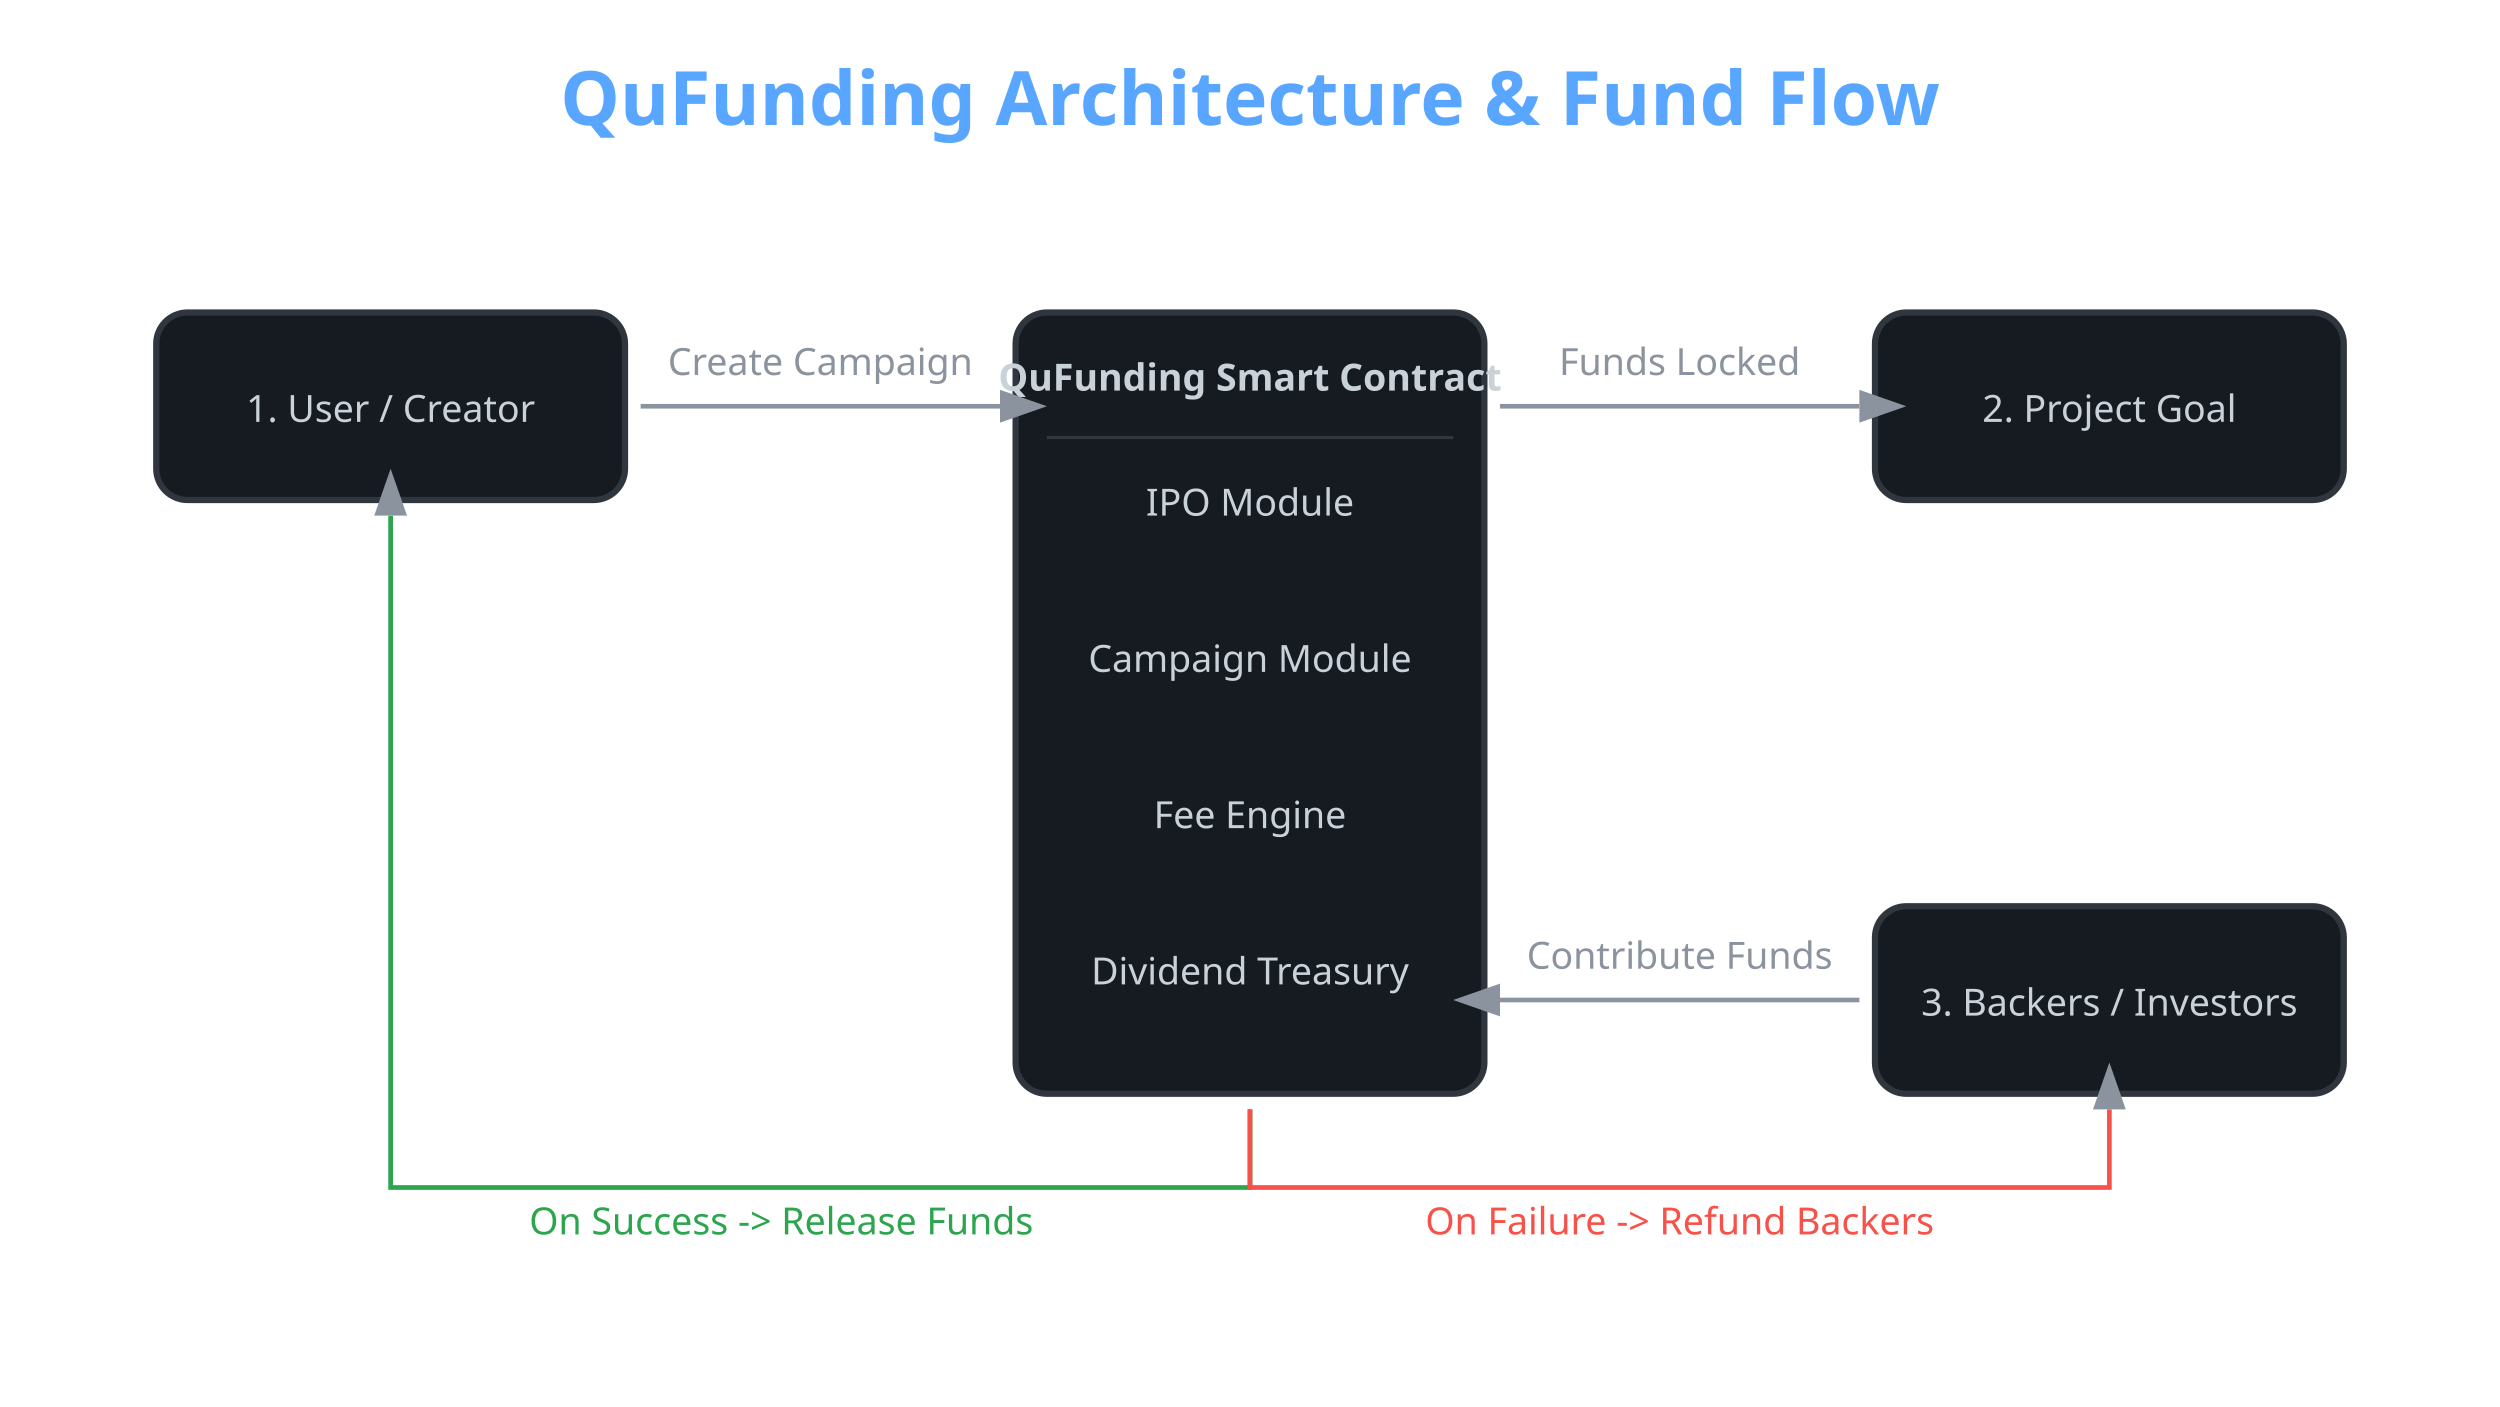
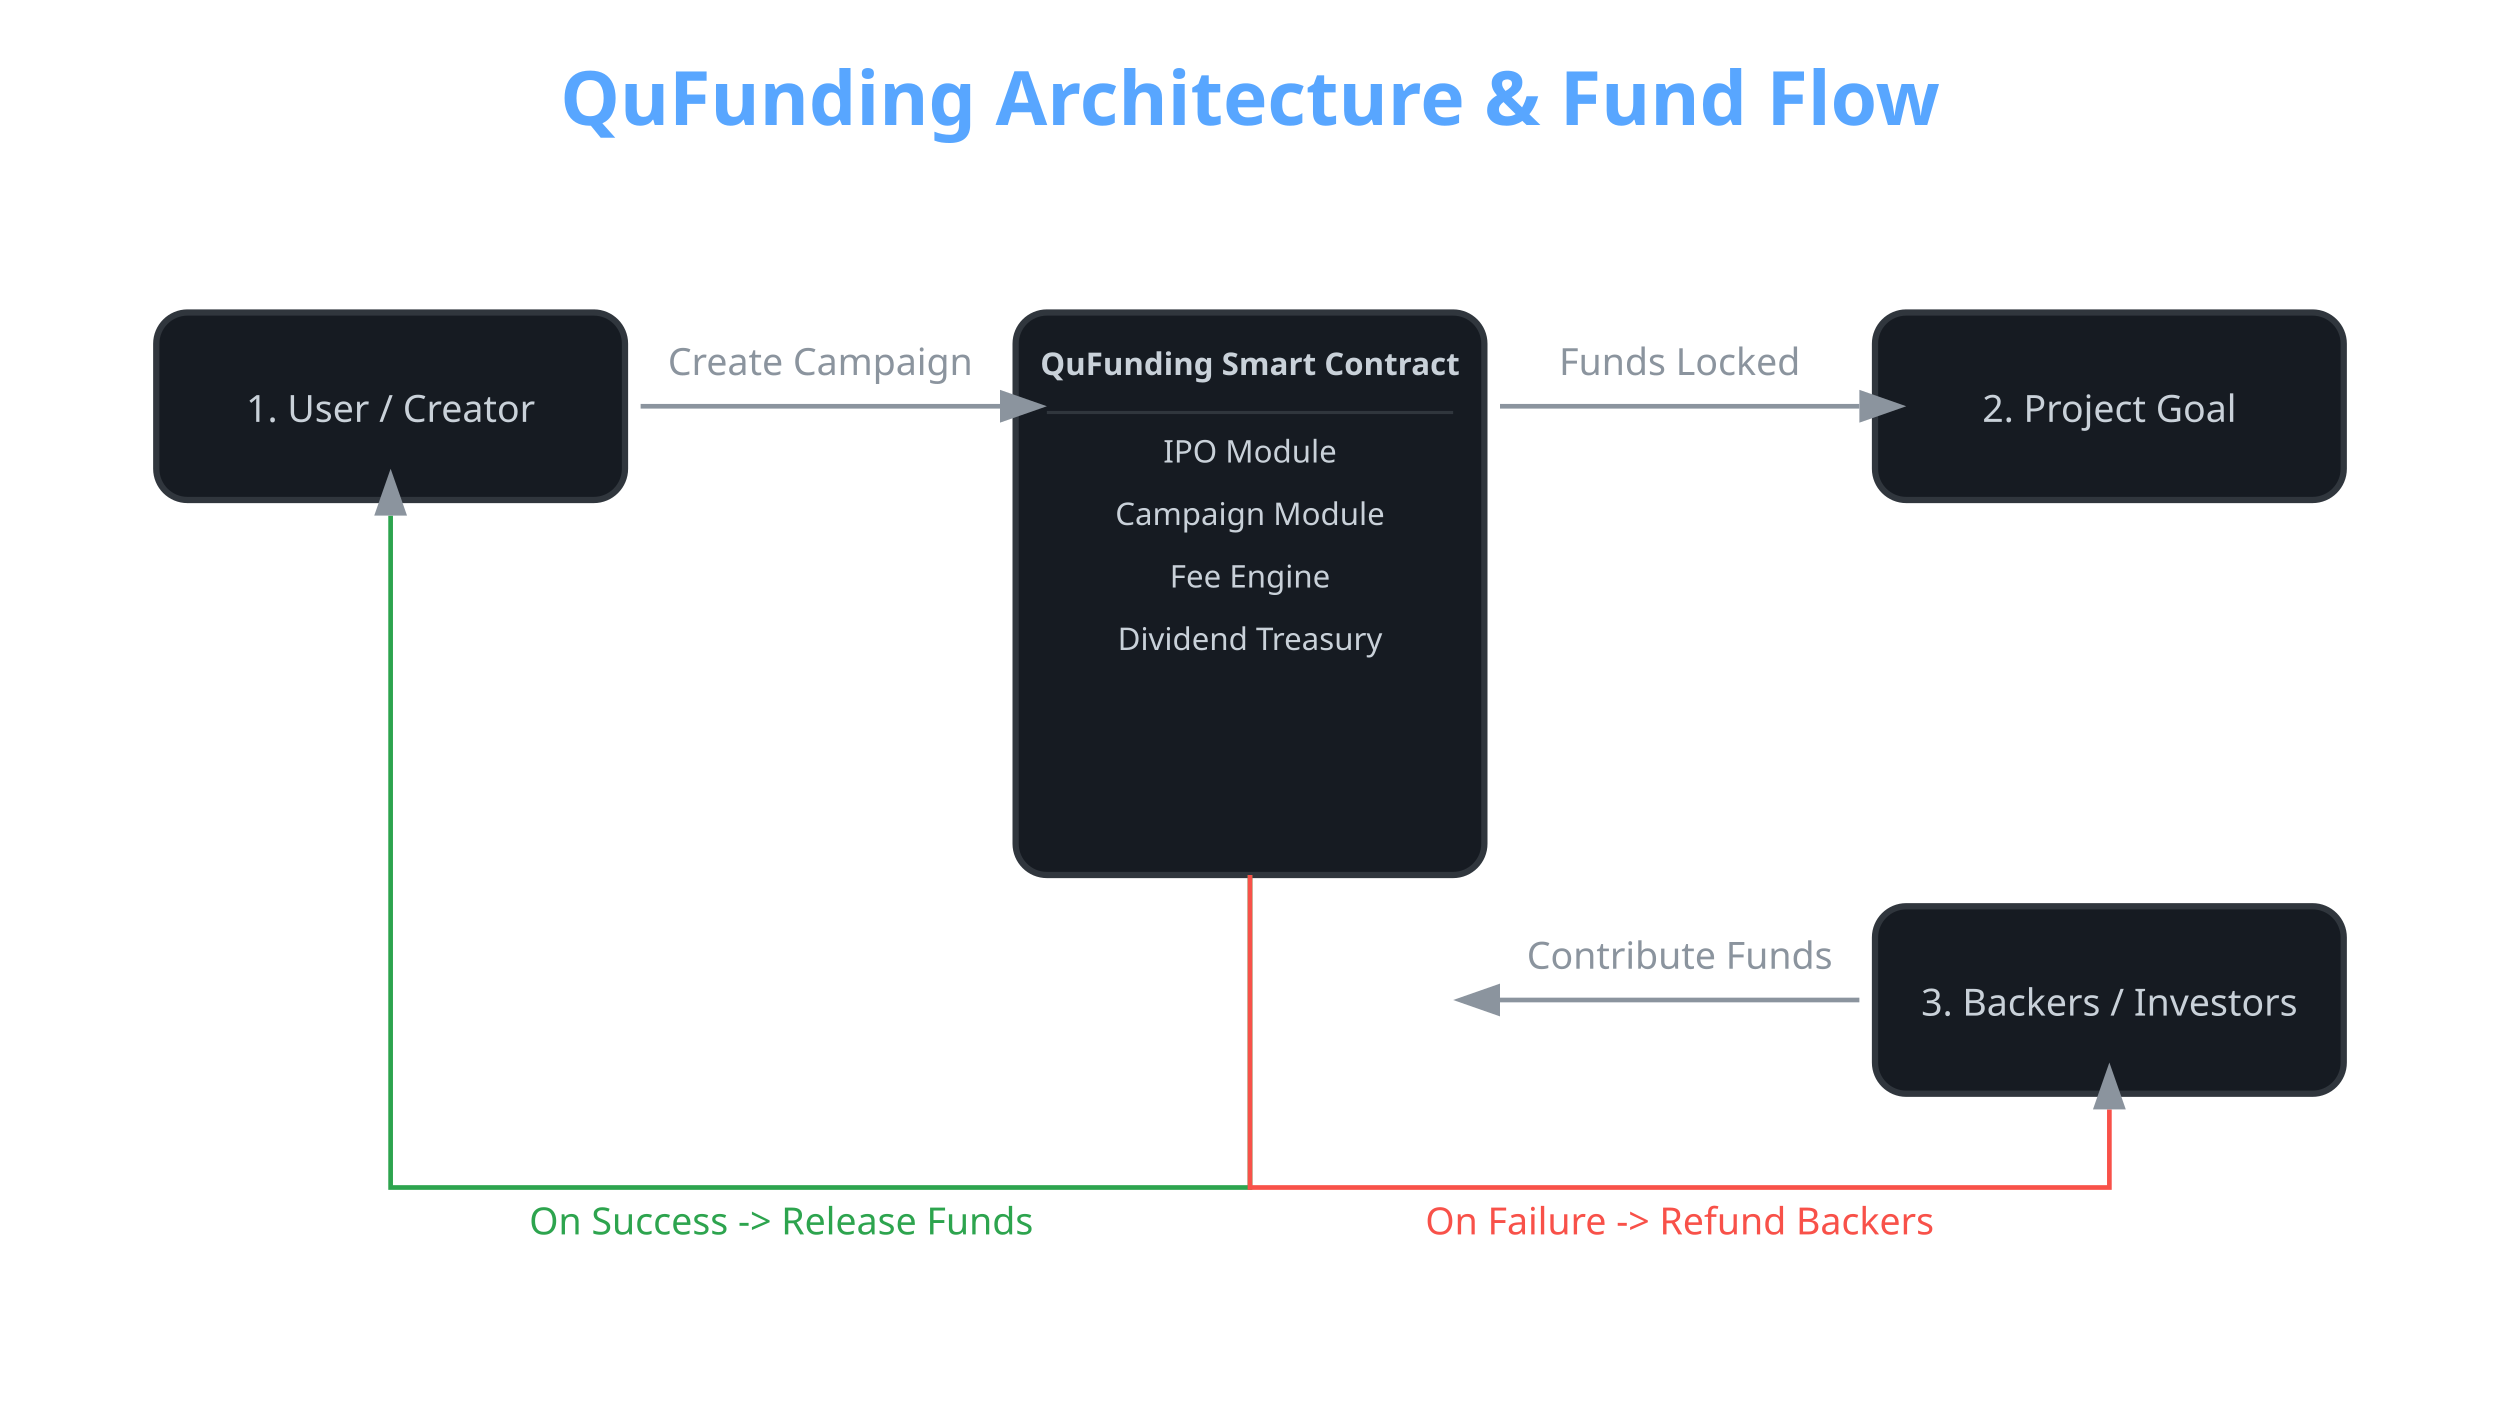
<svg xmlns="http://www.w3.org/2000/svg" width="800" height="450" viewBox="0 0 800 450" fill="none" style="background-color:#0D1117; color: #c9d1d9; font-family: sans-serif;">
  <text x="400" y="40" font-size="24" font-weight="bold" fill="#58a6ff" text-anchor="middle">QuFunding Architecture &amp; Fund Flow</text>
  <rect x="50" y="100" width="150" height="60" rx="10" stroke="#30363d" fill="#161b22" stroke-width="2" />
  <text x="125" y="135" text-anchor="middle" fill="#c9d1d9">1. User / Creator</text>
-   <rect x="325" y="100" width="150" height="250" rx="10" stroke="#30363d" fill="#161b22" stroke-width="2" />
-   <text x="400" y="125" text-anchor="middle" font-weight="bold" fill="#c9d1d9">QuFunding Smart Contract</text>
-   <line x1="335" y1="140" x2="465" y2="140" stroke="#30363d" />
-   <text x="400" y="165" text-anchor="middle" fill="#c9d1d9">IPO Module</text>
-   <text x="400" y="215" text-anchor="middle" fill="#c9d1d9">Campaign Module</text>
-   <text x="400" y="265" text-anchor="middle" fill="#c9d1d9">Fee Engine</text>
-   <text x="400" y="315" text-anchor="middle" fill="#c9d1d9">Dividend Treasury</text>
+   <rect x="325" y="100" width="150" height="180" rx="10" stroke="#30363d" fill="#161b22" stroke-width="2" />
+   <text x="400" y="120" text-anchor="middle" font-size="10" font-weight="bold" fill="#c9d1d9">QuFunding Smart Contract</text>
+   <line x1="335" y1="132" x2="465" y2="132" stroke="#30363d" />
+   <text x="400" y="148" text-anchor="middle" font-size="10" fill="#c9d1d9">IPO Module</text>
+   <text x="400" y="168" text-anchor="middle" font-size="10" fill="#c9d1d9">Campaign Module</text>
+   <text x="400" y="188" text-anchor="middle" font-size="10" fill="#c9d1d9">Fee Engine</text>
+   <text x="400" y="208" text-anchor="middle" font-size="10" fill="#c9d1d9">Dividend Treasury</text>
  <rect x="600" y="100" width="150" height="60" rx="10" stroke="#30363d" fill="#161b22" stroke-width="2" />
  <text x="675" y="135" text-anchor="middle" fill="#c9d1d9">2. Project Goal</text>
  <rect x="600" y="290" width="150" height="60" rx="10" stroke="#30363d" fill="#161b22" stroke-width="2" />
  <text x="675" y="325" text-anchor="middle" fill="#c9d1d9">3. Backers / Investors</text>
  <defs>
    <marker id="arrowhead" markerWidth="10" markerHeight="7" refX="0" refY="3.5" orient="auto">
      <polygon points="0 0, 10 3.5, 0 7" fill="#8b949e" />
    </marker>
  </defs>
  <path d="M 205,130 C 250,130 280,130 320,130" stroke="#8b949e" stroke-width="1.5" fill="none" marker-end="url(#arrowhead)" />
  <text x="262.5" y="120" font-size="12" text-anchor="middle" fill="#8b949e">Create Campaign</text>
  <path d="M 480,130 C 520,130 550,130 595,130" stroke="#8b949e" stroke-width="1.5" fill="none" marker-end="url(#arrowhead)" />
  <text x="537.5" y="120" font-size="12" text-anchor="middle" fill="#8b949e">Funds Locked</text>
  <path d="M 595,320 C 550,320 520,320 480,320" stroke="#8b949e" stroke-width="1.5" fill="none" marker-end="url(#arrowhead)" />
  <text x="537.5" y="310" font-size="12" text-anchor="middle" fill="#8b949e">Contribute Funds</text>
-   <path d="M 400,355 V 380 H 125 V 165" stroke="#2da44e" stroke-width="1.5" fill="none" marker-end="url(#arrowhead)" />
+   <path d="M 400,280 V 380 H 125 V 165" stroke="#2da44e" stroke-width="1.5" fill="none" marker-end="url(#arrowhead)" />
  <text x="250" y="395" font-size="12" text-anchor="middle" fill="#2da44e">On Success -&gt; Release Funds</text>
-   <path d="M 400,355 V 380 H 675 V 355" stroke="#f85149" stroke-width="1.5" fill="none" marker-end="url(#arrowhead)" />
+   <path d="M 400,280 V 380 H 675 V 355" stroke="#f85149" stroke-width="1.5" fill="none" marker-end="url(#arrowhead)" />
  <text x="537.5" y="395" font-size="12" text-anchor="middle" fill="#f85149">On Failure -&gt; Refund Backers</text>
</svg>
